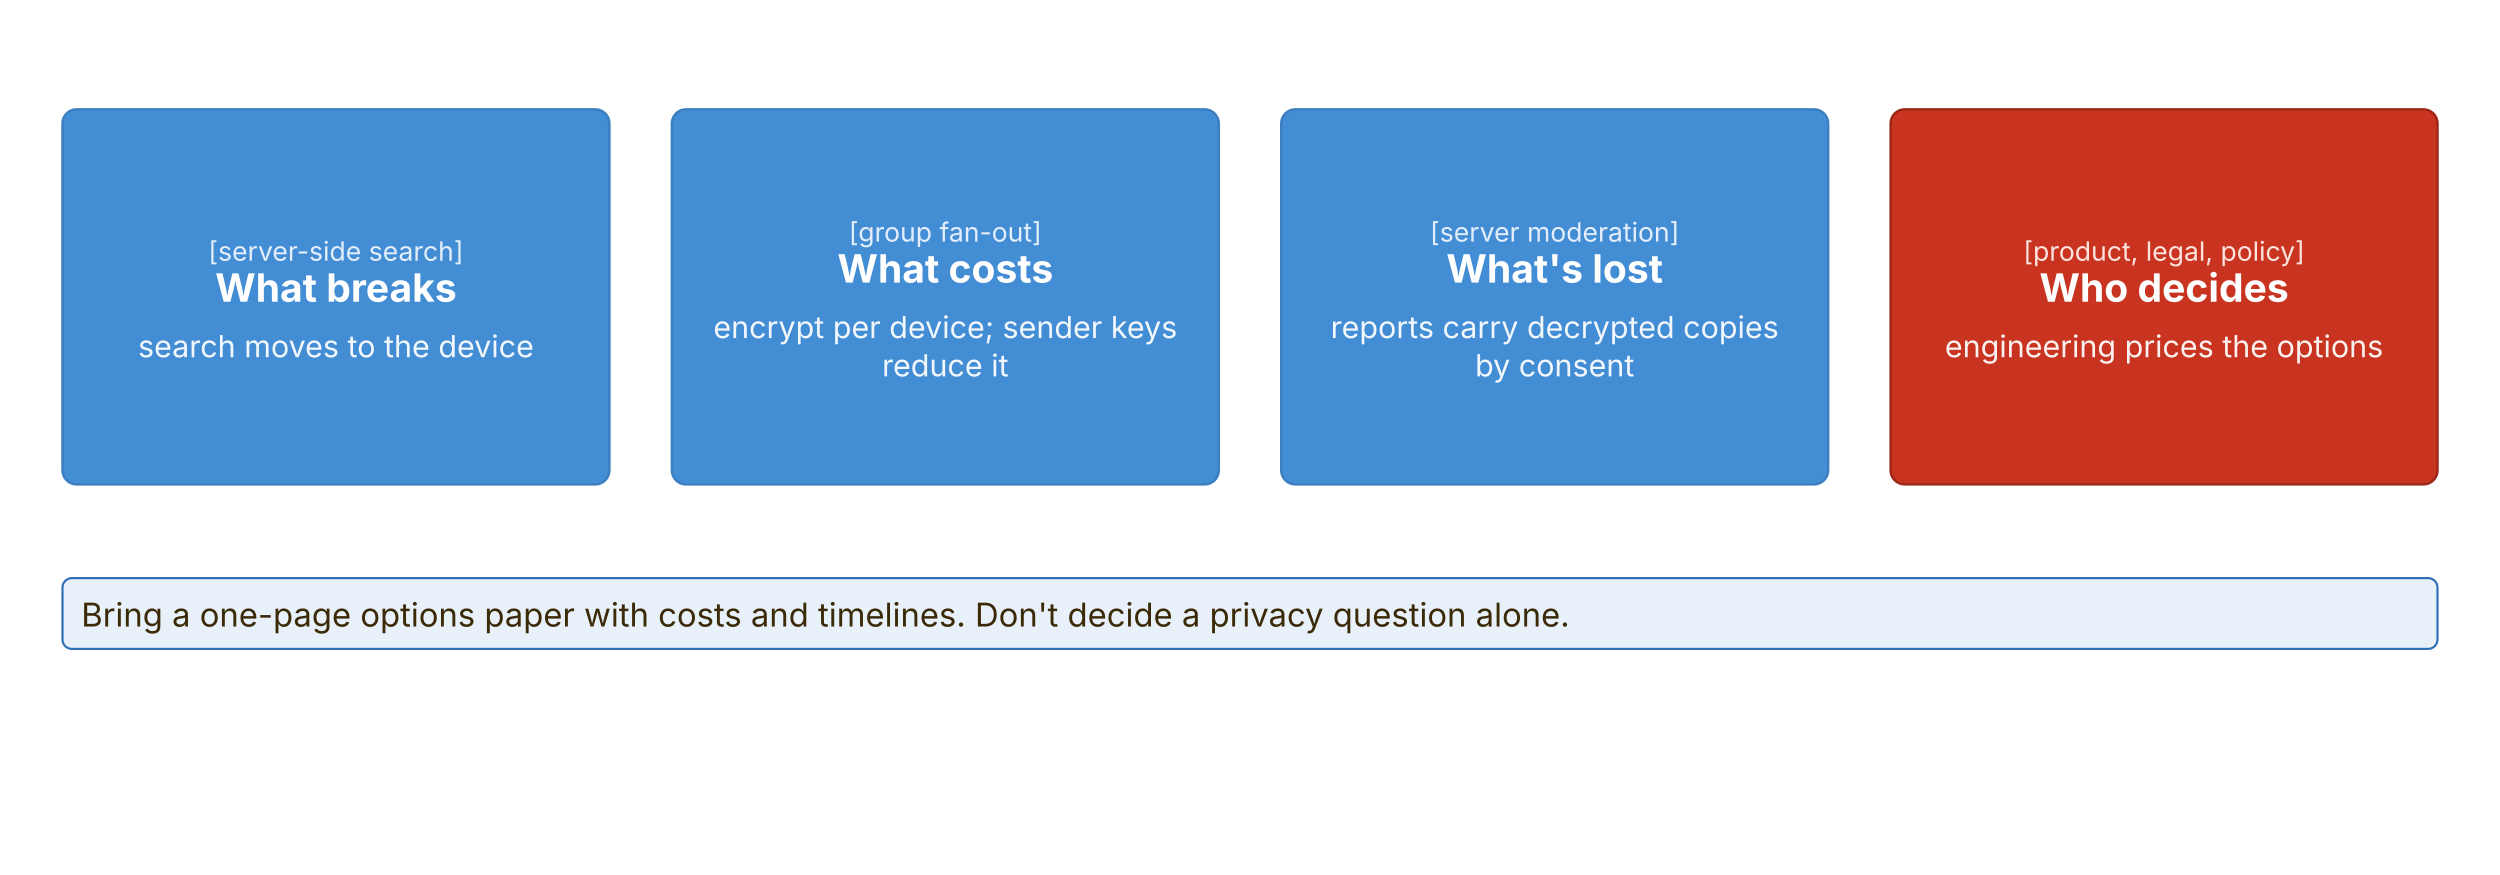
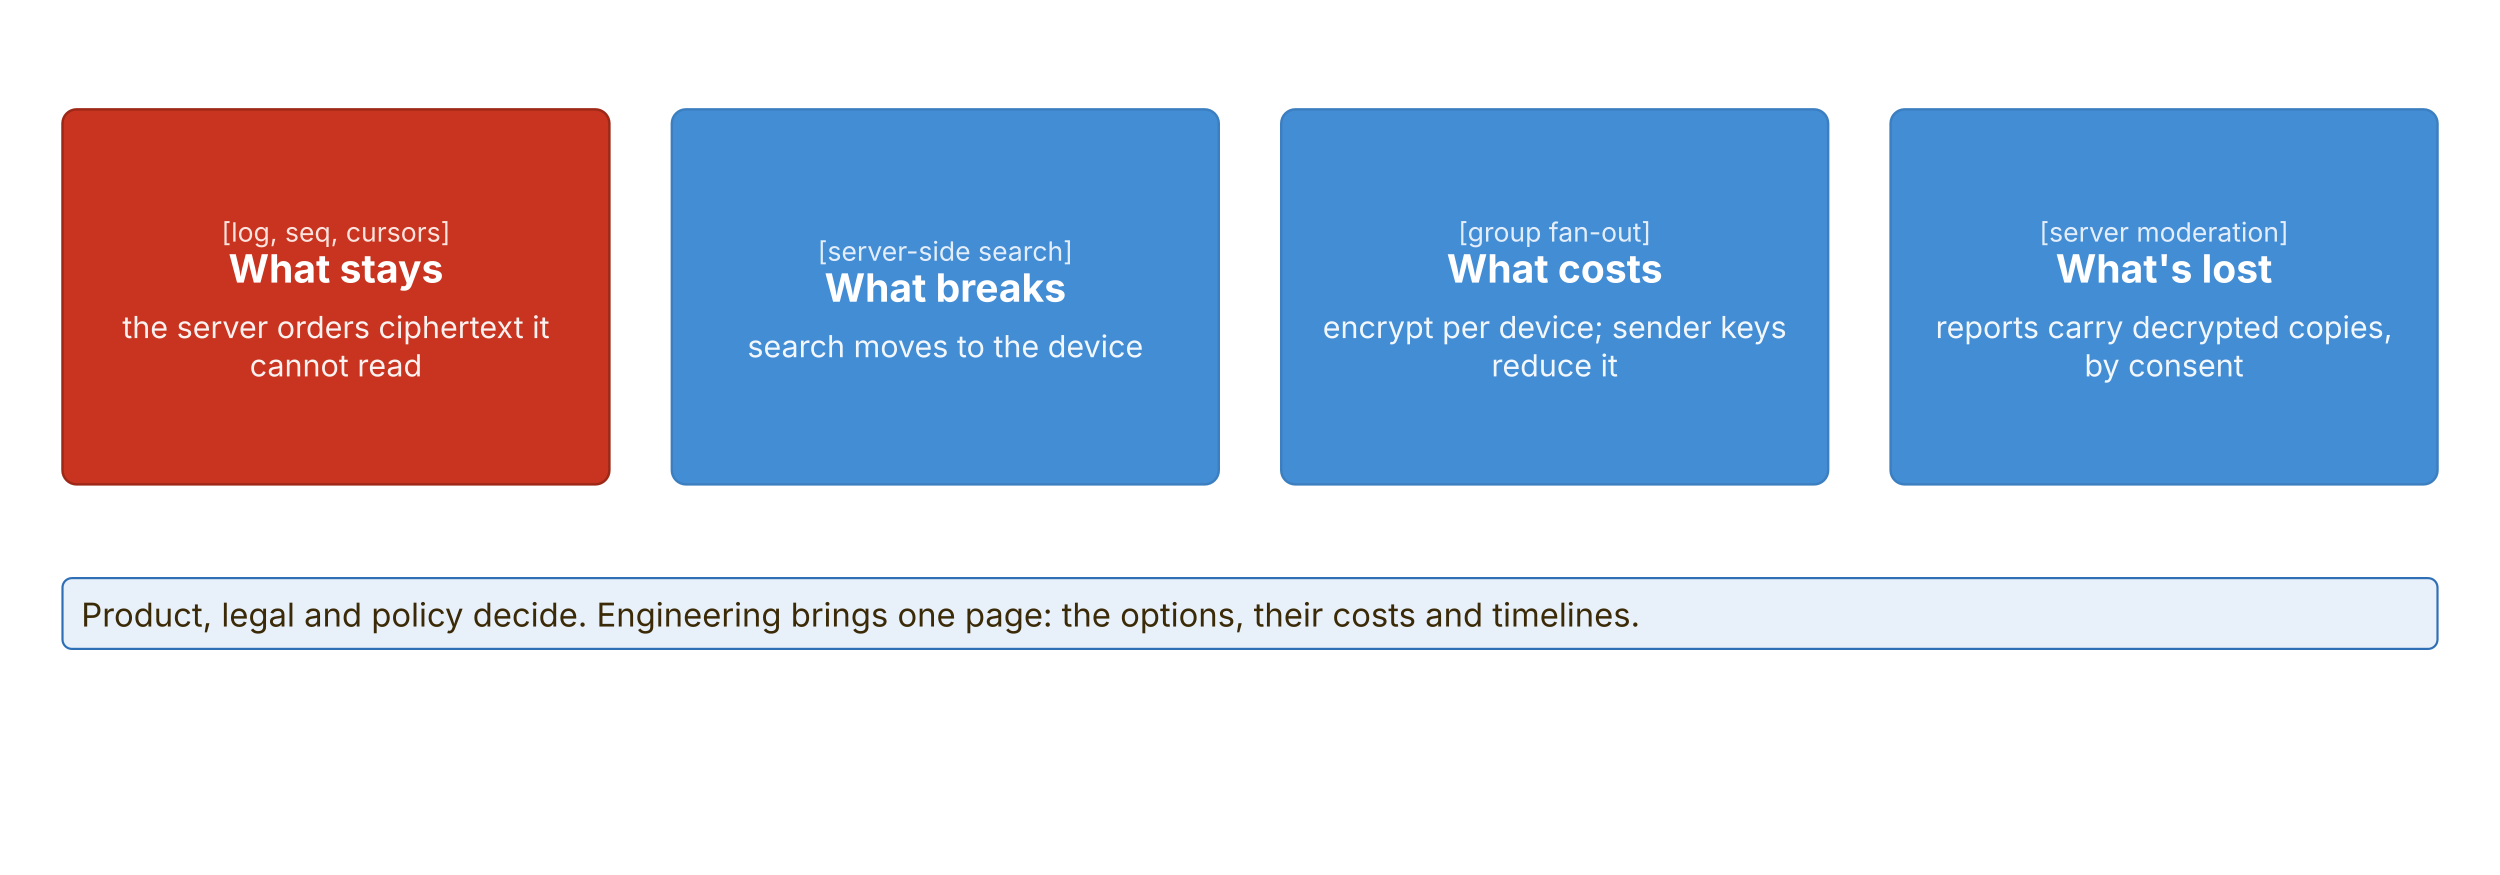
<svg xmlns="http://www.w3.org/2000/svg" class="c4" viewBox="0 0 1600 560" width="1600" height="560">
  <defs>
    <marker id="c4a" viewBox="0 0 10 10" refX="9" refY="5" markerWidth="9" markerHeight="9" orient="auto">
      <path d="M0,1 L10,5 L0,9 z" fill="#5b6672" />
    </marker>
    <marker id="c4a-s" viewBox="0 0 10 10" refX="1" refY="5" markerWidth="9" markerHeight="9" orient="auto">
      <path d="M10,1 L0,5 L10,9 z" fill="#5b6672" />
    </marker>
  </defs>
  <rect width="1600" height="560" fill="#ffffff" />
-   <rect x="40" y="70" width="350" height="240" rx="9" fill="#438dd5" stroke="#3c7fc0" stroke-width="1.6" />
-   <text x="215.0" y="166.875" text-anchor="middle" font-family="Inter, Helvetica, Arial, sans-serif" font-size="17.0" fill="#e3eefa">[server-side search]</text>
-   <text x="215.0" y="193.125" text-anchor="middle" font-family="Inter, Helvetica, Arial, sans-serif" font-size="25" font-weight="700" fill="#ffffff">What breaks</text>
-   <text x="215.0" y="228.625" text-anchor="middle" font-family="Inter, Helvetica, Arial, sans-serif" font-size="19.5" fill="#ffffff" fill-opacity="0.93">search moves to the device</text>
+   <rect x="40" y="70" width="350" height="240" rx="9" fill="#c8341f" stroke="#9d2817" stroke-width="1.6" />
+   <text x="215.0" y="154.625" text-anchor="middle" font-family="Inter, Helvetica, Arial, sans-serif" font-size="17.0" fill="#fde3de">[log, seq, cursors]</text>
+   <text x="215.0" y="180.875" text-anchor="middle" font-family="Inter, Helvetica, Arial, sans-serif" font-size="25" font-weight="700" fill="#ffffff">What stays</text>
+   <text x="215.0" y="216.375" text-anchor="middle" font-family="Inter, Helvetica, Arial, sans-serif" font-size="19.5" fill="#ffffff" fill-opacity="0.93">the server orders ciphertext it</text>
+   <text x="215.0" y="240.875" text-anchor="middle" font-family="Inter, Helvetica, Arial, sans-serif" font-size="19.5" fill="#ffffff" fill-opacity="0.93">cannot read</text>
  <rect x="430" y="70" width="350" height="240" rx="9" fill="#438dd5" stroke="#3c7fc0" stroke-width="1.6" />
-   <text x="605.0" y="154.625" text-anchor="middle" font-family="Inter, Helvetica, Arial, sans-serif" font-size="17.0" fill="#e3eefa">[group fan-out]</text>
-   <text x="605.0" y="180.875" text-anchor="middle" font-family="Inter, Helvetica, Arial, sans-serif" font-size="25" font-weight="700" fill="#ffffff">What costs</text>
-   <text x="605.0" y="216.375" text-anchor="middle" font-family="Inter, Helvetica, Arial, sans-serif" font-size="19.5" fill="#ffffff" fill-opacity="0.93">encrypt per device; sender keys</text>
-   <text x="605.0" y="240.875" text-anchor="middle" font-family="Inter, Helvetica, Arial, sans-serif" font-size="19.5" fill="#ffffff" fill-opacity="0.93">reduce it</text>
+   <text x="605.0" y="166.875" text-anchor="middle" font-family="Inter, Helvetica, Arial, sans-serif" font-size="17.0" fill="#e3eefa">[server-side search]</text>
+   <text x="605.0" y="193.125" text-anchor="middle" font-family="Inter, Helvetica, Arial, sans-serif" font-size="25" font-weight="700" fill="#ffffff">What breaks</text>
+   <text x="605.0" y="228.625" text-anchor="middle" font-family="Inter, Helvetica, Arial, sans-serif" font-size="19.5" fill="#ffffff" fill-opacity="0.93">search moves to the device</text>
  <rect x="820" y="70" width="350" height="240" rx="9" fill="#438dd5" stroke="#3c7fc0" stroke-width="1.6" />
-   <text x="995.0" y="154.625" text-anchor="middle" font-family="Inter, Helvetica, Arial, sans-serif" font-size="17.0" fill="#e3eefa">[server moderation]</text>
-   <text x="995.0" y="180.875" text-anchor="middle" font-family="Inter, Helvetica, Arial, sans-serif" font-size="25" font-weight="700" fill="#ffffff">What's lost</text>
-   <text x="995.0" y="216.375" text-anchor="middle" font-family="Inter, Helvetica, Arial, sans-serif" font-size="19.5" fill="#ffffff" fill-opacity="0.93">reports carry decrypted copies</text>
-   <text x="995.0" y="240.875" text-anchor="middle" font-family="Inter, Helvetica, Arial, sans-serif" font-size="19.5" fill="#ffffff" fill-opacity="0.93">by consent</text>
-   <rect x="1210" y="70" width="350" height="240" rx="9" fill="#c8341f" stroke="#9d2817" stroke-width="1.6" />
-   <text x="1385.0" y="166.875" text-anchor="middle" font-family="Inter, Helvetica, Arial, sans-serif" font-size="17.0" fill="#fde3de">[product, legal, policy]</text>
-   <text x="1385.0" y="193.125" text-anchor="middle" font-family="Inter, Helvetica, Arial, sans-serif" font-size="25" font-weight="700" fill="#ffffff">Who decides</text>
-   <text x="1385.0" y="228.625" text-anchor="middle" font-family="Inter, Helvetica, Arial, sans-serif" font-size="19.5" fill="#ffffff" fill-opacity="0.93">engineering prices the options</text>
+   <text x="995.0" y="154.625" text-anchor="middle" font-family="Inter, Helvetica, Arial, sans-serif" font-size="17.0" fill="#e3eefa">[group fan-out]</text>
+   <text x="995.0" y="180.875" text-anchor="middle" font-family="Inter, Helvetica, Arial, sans-serif" font-size="25" font-weight="700" fill="#ffffff">What costs</text>
+   <text x="995.0" y="216.375" text-anchor="middle" font-family="Inter, Helvetica, Arial, sans-serif" font-size="19.5" fill="#ffffff" fill-opacity="0.93">encrypt per device; sender keys</text>
+   <text x="995.0" y="240.875" text-anchor="middle" font-family="Inter, Helvetica, Arial, sans-serif" font-size="19.5" fill="#ffffff" fill-opacity="0.93">reduce it</text>
+   <rect x="1210" y="70" width="350" height="240" rx="9" fill="#438dd5" stroke="#3c7fc0" stroke-width="1.6" />
+   <text x="1385.0" y="154.625" text-anchor="middle" font-family="Inter, Helvetica, Arial, sans-serif" font-size="17.0" fill="#e3eefa">[server moderation]</text>
+   <text x="1385.0" y="180.875" text-anchor="middle" font-family="Inter, Helvetica, Arial, sans-serif" font-size="25" font-weight="700" fill="#ffffff">What's lost</text>
+   <text x="1385.0" y="216.375" text-anchor="middle" font-family="Inter, Helvetica, Arial, sans-serif" font-size="19.5" fill="#ffffff" fill-opacity="0.93">reports carry decrypted copies,</text>
+   <text x="1385.0" y="240.875" text-anchor="middle" font-family="Inter, Helvetica, Arial, sans-serif" font-size="19.5" fill="#ffffff" fill-opacity="0.93">by consent</text>
  <rect x="40" y="370" width="1520" height="45.3" rx="6" fill="#e8f0fa" stroke="#2f6fb5" stroke-width="1.4" />
-   <text x="52" y="401.0" font-family="Inter, Helvetica, Arial, sans-serif" font-size="21" fill="#3b2a07">Bring a one-page options paper with costs and timelines. Don't decide a privacy question alone.</text>
+   <text x="52" y="401.0" font-family="Inter, Helvetica, Arial, sans-serif" font-size="21" fill="#3b2a07">Product, legal and policy decide. Engineering brings one page: the options, their costs and timelines.</text>
</svg>
